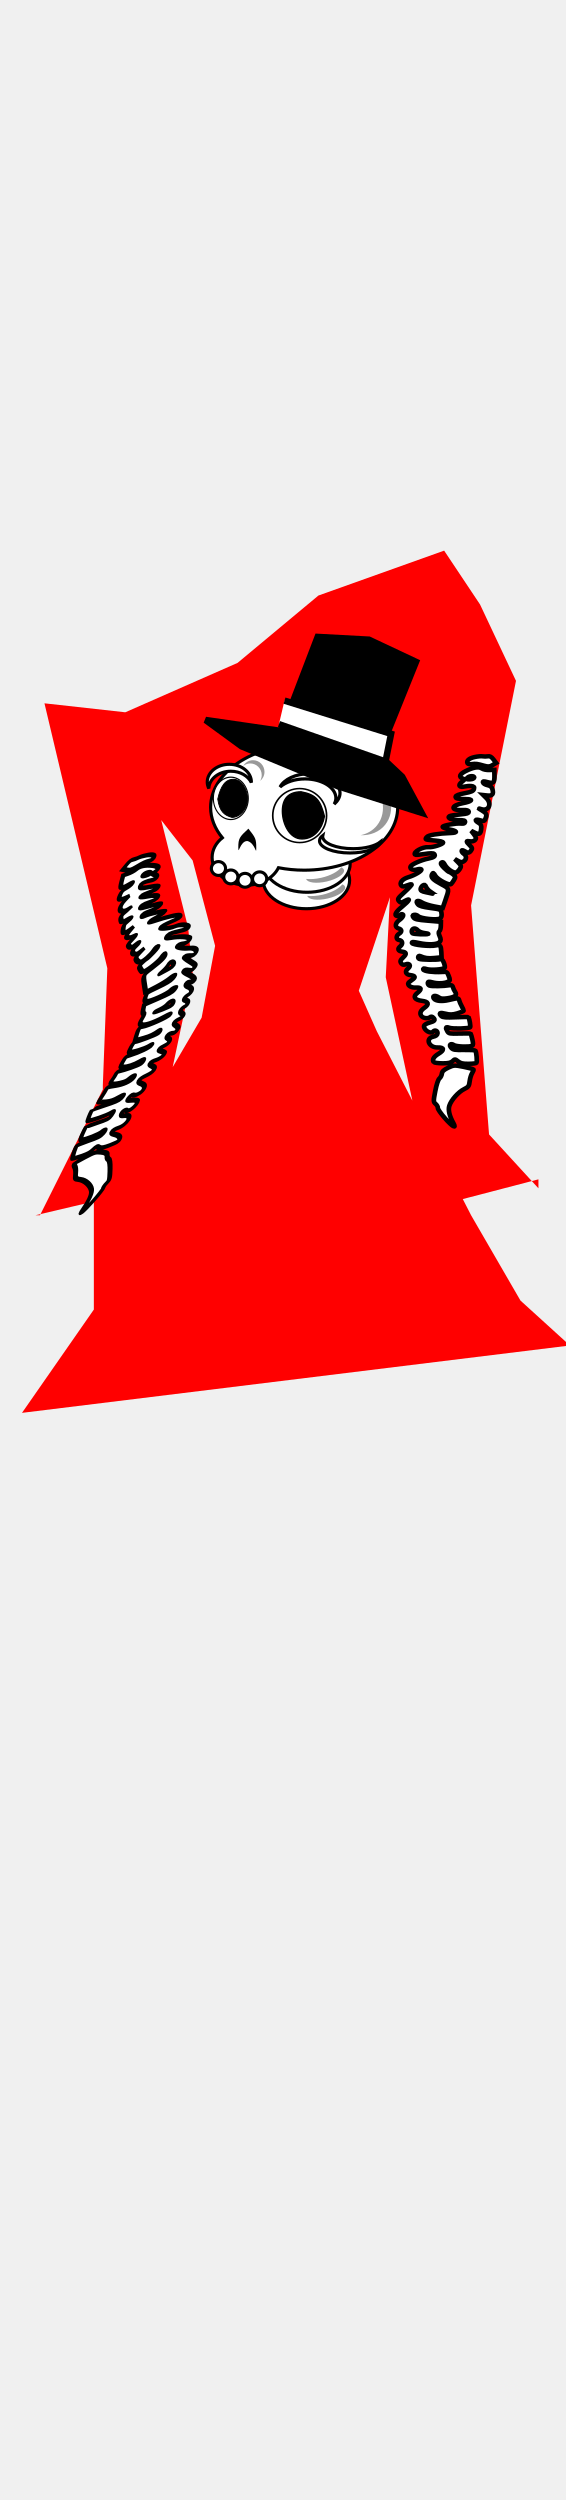
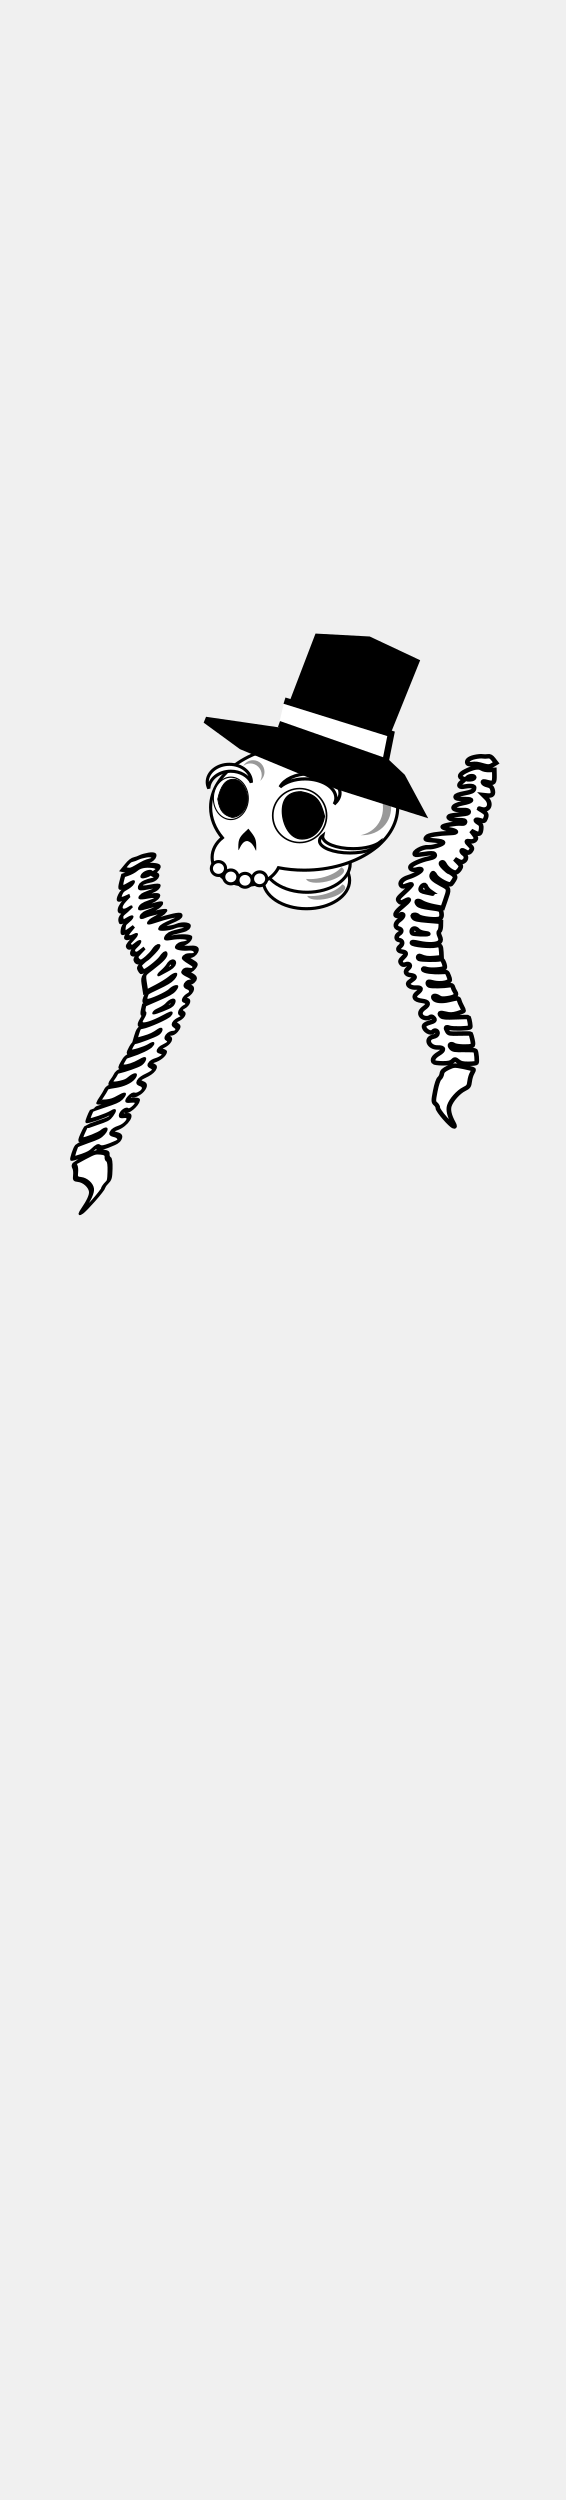
<svg xmlns="http://www.w3.org/2000/svg" class="shirt" width="86" height="380" viewBox="202.715 584.407 86.593 380.048" preserveAspectRatio="xMidYMax">
  <defs id="svgEditorDefs">
    <path id="svgEditorClosePathDefs" fill="red" style="stroke-width: 0px; stroke: none;" class="clothes" />
  </defs>
  <rect id="svgEditorBackground" x="202.715" y="584.431" width="86.593" height="115.809" style="fill: none; stroke: none;" class="clothes" />
  <rect id="rect-1" x="-403.988" y="499.579" width="1300" height="550" style="fill: none; stroke: none;" class="clothes" />
-   <polygon id="e1_polygon" style="stroke-width: 0px; stroke: none;" points="239.073 683.29 251.445 672.98 270.689 666.107 276.187 674.355 281.686 686.039 274.813 720.404 277.562 755.457 285.122 763.705 285.122 762.33 269.314 766.454 261.754 731.401 262.441 718.342 262.441 719.03 257.63 733.463 260.379 739.649 274.813 767.828 282.373 780.887 289.934 787.76 206.082 798.07 217.079 782.261 217.079 765.766 233.575 737.587 235.636 726.59 232.2 713.531 227.389 707.346 231.513 723.841 232.2 730.714 224.64 766.454 219.828 765.079 208.144 767.828 208.832 767.828 218.454 748.584 218.454 747.897 219.141 730.027 209.519 689.476 221.89 690.85" fill="red" class="clothes" />
  <g transform="matrix(0.08017, 0, 0, 0.08017, 234.1933, 695.533)">
    <g id="layer1" transform="translate(-224.86 -215.06)">
      <g id="g2095">
        <g id="g2067">
          <g id="g1385">
            <path id="path2116" style="stroke:#000000;stroke-width:6;fill:#ffffff" d="m389.29 458.79a82.5 54.286 0 1 1 -165 0 82.5 54.286 0 1 1 165 0z" transform="translate(110.36 18.571)" />
            <path id="path2114" style="stroke:#000000;stroke-width:6;fill:#ffffff" d="m389.29 458.79a82.5 54.286 0 1 1 -165 0 82.5 54.286 0 1 1 165 0z" transform="translate(111.43 -12.857)" />
            <path id="path1291" style="fill-rule:evenodd;stroke:#000000;stroke-width:6;fill:#ffffff" d="m412.84 218.06c-98.57 0-178.56 53.76-178.56 120 0 21.09 8.17 40.9 22.41 58.13-12.06 9.58-19.53 22.89-19.53 37.59 0 29.18 29.41 52.88 65.68 52.88 27.66 0 51.31-13.81 61-33.28 15.6 2.99 31.99 4.68 49 4.68 98.58 0 178.6-53.76 178.6-120s-80.02-120-178.6-120z" />
            <path id="path2055" style="stroke:#000000;stroke-width:6;fill:#ffffff" d="m-380 456.65a95.714 104.29 0 1 1 -191.43 0 95.714 104.29 0 1 1 191.43 0z" transform="matrix(.53674 0 0 .49413 659.62 128.15)" />
            <path id="path2059" style="stroke:#000000;stroke-width:2.59;fill:#000000" d="m451.62 355.22c-4.28 23.85-19.28 43.21-43.05 43.21-23.76 0-37.34-29.36-37.34-53.21s12.15-36.78 35.91-36.78c30.2 5.71 36.63 17.21 44.48 46.78z" />
            <g id="g2065">
              <path id="path2057" style="stroke:#000000;stroke-width:6;fill:#ffffff" d="m-380 456.65a95.714 104.29 0 1 1 -191.43 0 95.714 104.29 0 1 1 191.43 0z" transform="matrix(.34837 0 0 -.38773 438.58 497.99)" />
              <path id="path2062" style="stroke:#000000;stroke-width:6;fill:#000000" d="m-369.92 456.65c0 57.56-42.88 112.83-95.71 112.83-52.84 0-85.63-36.04-105.8-112.83 12.61-70.38 42.88-91.47 95.72-104.29 52.83 0 105.79 46.72 105.79 104.29z" transform="matrix(.28336 0 0 -.33439 409.8 475.06)" />
            </g>
            <path id="path2092" style="stroke:#000000;stroke-width:6.17;fill:#ffffff" d="m422.5 273.93c-26.07 0-47.93 10.67-55.64 25.33 10.67-9.31 28.01-15.44 47.74-15.44 32.47 0 58.85 16.43 58.85 36.69 0 3.99-1.31 7.77-3.2 11.36 6.89-6.01 11.06-13.3 11.06-21.25 0-20.25-26.34-36.69-58.81-36.69z" />
            <path id="path2097" style="stroke:#000000;stroke-width:6;fill:#ffffff" d="m269.99 255.94c-23.27 0-42.13 15.21-42.13 33.94 0 4.35 1.11 8.45 2.97 12.28 0.61-18.3 19.16-33 42.03-33 17.86 0 33.02 8.98 39.16 21.62 0.01-0.31 0.12-0.59 0.12-0.9 0-18.73-18.89-33.94-42.15-33.94z" />
            <path id="path2104" style="fill:#000000" d="m321.43 415.22c0 16.95-1.52-9.29-17.14-12.86-14.2 0-17.15 29.1-17.15 12.15 0-16.96 2.24-20 19.29-35.72 13.48 17.14 15 19.48 15 36.43z" />
            <path id="path2109" style="stroke:#000000;stroke-width:6;fill:#ffffff" d="m448.47 391.7c-3.91 3.12-6.34 6.59-6.34 10.31 0 12.82 26.08 23.22 58.22 23.22 30.36 0 55.31-9.29 57.97-21.12-9.56 7.61-29.08 12.9-51.88 12.9-32.13 0-58.22-10.4-58.22-23.22 0-0.7 0.1-1.4 0.25-2.09z" />
            <path id="path2118" style="stroke:#000000;stroke-width:6;fill:#ffffff" d="m262.86 454.86a13.571 13.214 0 1 1 -27.15 0 13.571 13.214 0 1 1 27.15 0z" />
            <path id="path2120" style="stroke:#000000;stroke-width:6;fill:#ffffff" d="m262.86 454.86a13.571 13.214 0 1 1 -27.15 0 13.571 13.214 0 1 1 27.15 0z" transform="translate(23.571 16.071)" />
            <path id="path2122" style="stroke:#000000;stroke-width:6;fill:#ffffff" d="m262.86 454.86a13.571 13.214 0 1 1 -27.15 0 13.571 13.214 0 1 1 27.15 0z" transform="translate(50.714 22.5)" />
            <path id="path2124" style="stroke:#000000;stroke-width:6;fill:#ffffff" d="m262.86 454.86a13.571 13.214 0 1 1 -27.15 0 13.571 13.214 0 1 1 27.15 0z" transform="translate(78.571 19.643)" />
          </g>
          <path id="path1317" style="fill-rule:evenodd;fill:#999999" d="m549.18 279.84c-18.98-15.15-42.1-20.54-61.9-16.43 15.67 0.56 32.12 6.37 46.28 17.67 30.81 24.59 39.06 65.57 18.4 91.46-7.99 10-19.15 16.23-31.59 18.77 18.53 0.72 36-5.96 47.21-20.02 20.66-25.88 12.42-66.86-18.4-91.45z" />
          <path id="path2080" style="fill:#999999" d="m315.31 248.08c-8.03 0-14.97 4.47-18.77 11.06 3.72-2.98 8.33-4.83 13.42-4.83 12.05 0 21.87 9.96 21.87 22.25 0 4.09-1.17 7.89-3.06 11.19 5.06-4.08 8.36-10.34 8.36-17.42 0-12.29-9.77-22.25-21.82-22.25z" />
        </g>
        <path id="path2088" style="fill:#999999" d="m485.74 485.07c-6.15 7.99-20.26 15.78-37.84 19.84-10.67 2.47-20.74 3.07-29.12 2.24 2.09 7.27 19.46 9.52 39.18 4.96 19.98-4.62 34.8-14.46 33.07-21.95-0.5-2.17-2.45-3.83-5.29-5.09z" />
        <path id="path2093" style="fill:#999999" d="m483.63 452.66c-6.16 8-20.26 15.78-37.85 19.84-10.67 2.47-20.74 3.08-29.12 2.24 2.1 7.28 19.46 9.52 39.19 4.96 19.98-4.61 34.79-14.45 33.06-21.94-0.5-2.17-2.44-3.84-5.28-5.1z" />
      </g>
    </g>
  </g>
  <g transform="matrix(0.117558, 0, 0, 0.112712, 206.5291, 681.1713)">
    <g id="g-1" transform="matrix(0.993114, 0.122196, -0.112329, 0.993114, 76.98381, -368.4814)">
      <path id="path3004" d="m 579.336,941.017 c -5.795,-5.415 -10.536,-11.046 -10.536,-12.512 0,-1.466 -1.569,-3.764 -3.486,-5.108 -3.231,-2.263 -3.408,-3.536 -2.411,-17.372 0.665,-9.229 1.996,-15.947 3.486,-17.593 1.326,-1.465 2.411,-4.555 2.411,-6.867 0,-3.083 1.911,-5.46 7.164,-8.915 6.722,-4.42 7.937,-4.647 19.669,-3.668 6.878,0.573 12.88,1.418 13.338,1.876 0.458,0.458 -0.048,2.769 -1.126,5.134 -1.078,2.365 -1.96,7.581 -1.96,11.59 0,6.461 -0.676,7.745 -5.95,11.299 -7.014,4.727 -15.113,16.853 -16.59,24.84 -1.083,5.852 1.565,13.532 7.784,22.578 5.501,8.002 -0.413,5.353 -11.793,-5.281 z m -22.757,-73.647 c -2.794,-2.838 -0.946,-7.393 4.904,-12.086 7.357,-5.902 6.45,-9.712 -1.986,-8.343 -11.404,1.851 -17.978,-10.121 -7.553,-13.755 3.403,-1.186 5.057,-2.894 5.057,-5.222 0,-3.559 -4.045,-4.774 -5.9,-1.773 -2.693,4.357 -12.643,-0.448 -12.643,-6.106 0,-1.372 2.603,-3.582 5.785,-4.911 7.166,-2.994 8.403,-4.844 5.082,-7.6 -1.955,-1.623 -3.055,-1.669 -4.533,-0.191 -2.538,2.538 -8.483,2.5 -11.054,-0.072 -3.172,-3.172 -2.394,-7.155 2.248,-11.516 6.285,-5.905 4.813,-9.218 -4.095,-9.218 -9.709,0 -12.686,-3.975 -7.284,-9.726 5.688,-6.055 4.891,-8.566 -2.291,-7.219 -5.835,1.095 -10.829,-0.909 -10.829,-4.345 0,-0.82 1.871,-3.117 4.157,-5.105 4.998,-4.346 4.135,-6.478 -2.623,-6.478 -6.211,0 -8.071,-3.998 -3.969,-8.531 3.876,-4.282 1.184,-7.893 -3.868,-5.19 -2.352,1.258 -3.85,1.207 -5.238,-0.181 -2.699,-2.699 -2.454,-4.304 1.404,-9.209 3.903,-4.962 3.117,-7.232 -2.506,-7.232 -5.427,0 -6.85,-2.899 -3.332,-6.786 3.519,-3.888 2.17,-8.385 -2.515,-8.385 -4.105,0 -4.668,-5.298 -0.896,-8.429 3.693,-3.065 3.09,-6.429 -1.264,-7.047 -5.418,-0.769 -5.667,-6.568 -0.492,-11.43 4.277,-4.018 5.699,-8.494 2.698,-8.494 -0.872,0 -2.055,0.759 -2.628,1.686 -0.573,0.927 -2.135,1.686 -3.471,1.686 -4.538,0 -2.452,-5.526 5.157,-13.66 8.676,-9.276 10.009,-13.518 2.503,-7.969 -4.603,3.403 -5.331,3.51 -7.71,1.13 -2.379,-2.38 -1.805,-3.616 6.087,-13.098 4.793,-5.759 8.315,-10.87 7.827,-11.358 -0.488,-0.488 -3.208,0.484 -6.045,2.159 -3.777,2.231 -5.658,2.546 -7.027,1.177 -3.301,-3.301 0.187,-9.081 7.469,-12.377 8.413,-3.808 17.461,-11.13 15.802,-12.789 -0.655,-0.655 -3.082,-0.33 -5.393,0.723 -5.047,2.299 -9.657,0.897 -8.959,-2.725 0.579,-3.009 12.959,-10.691 22.078,-13.701 6.938,-2.29 9.124,-4.645 6.628,-7.141 -1.113,-1.113 -5.401,-0.561 -12.743,1.642 -6.086,1.826 -11.458,2.926 -11.939,2.446 -3.207,-3.207 8.665,-12.195 16.203,-12.267 5.246,-0.05 18.205,-6.074 18.205,-8.463 0,-1.27 -3.57,-1.804 -10.536,-1.574 -13.639,0.45 -13.471,0.497 -11.481,-3.22 1.619,-3.025 13.461,-6.648 30.867,-9.444 9.096,-1.461 7.779,-3.973 -2.396,-4.567 -4.795,-0.28 -8.987,-1.328 -9.316,-2.328 -0.646,-1.963 16.964,-7.453 23.908,-7.453 2.731,0 4.24,-0.943 4.24,-2.65 0,-2.202 -1.495,-2.478 -8.85,-1.63 -9.012,1.038 -15.377,-0.963 -12.207,-3.839 0.919,-0.834 6.435,-2.491 12.257,-3.682 5.822,-1.191 10.987,-2.816 11.478,-3.61 1.919,-3.106 -1.234,-4.319 -8.004,-3.081 -15.516,2.837 -15.706,-4.329 -0.247,-9.321 11.238,-3.629 13.509,-7.171 3.888,-6.064 -11.698,1.346 -14.329,1.066 -14.329,-1.522 0,-1.627 3.908,-3.786 10.957,-6.054 8.558,-2.754 11.075,-4.322 11.496,-7.164 0.43,-2.903 -0.315,-3.639 -3.683,-3.639 -2.322,0 -6.291,0.787 -8.82,1.748 -6.754,2.568 -9.107,-0.579 -4.277,-5.721 3.749,-3.99 3.751,-4.023 0.315,-4.922 -5.266,-1.377 -4.151,-5.339 2.873,-10.207 9.336,-6.47 16.243,-8.538 20.646,-6.181 2.107,1.128 6.28,1.486 9.997,0.858 l 6.38,-1.078 0.947,7.059 c 1.401,10.446 0.373,11.876 -7.618,10.598 -5.388,-0.862 -6.63,-0.599 -6.014,1.273 0.427,1.297 3.221,2.599 6.209,2.893 4.047,0.398 5.86,1.655 7.103,4.926 2.383,6.268 0.764,8.859 -5.579,8.928 l -5.532,0.061 4.636,3.796 c 8.342,6.83 4.998,17.439 -4.896,15.533 -4.764,-0.918 -4.761,-0.907 0.553,1.565 6.71,3.123 7.674,4.695 6.282,10.24 -1.003,3.997 -1.679,4.332 -6.794,3.373 -6.651,-1.248 -7.537,1.072 -1.466,3.838 3.314,1.51 4.214,3.167 4.214,7.757 0,7.077 -1.62,8.304 -7.84,5.939 l -4.752,-1.807 4.133,4.399 c 3.305,3.518 3.759,4.975 2.266,7.273 -1.091,1.679 -3.695,2.742 -6.265,2.557 -5.565,-0.402 -5.554,0.955 0.043,5.418 3.909,3.117 4.197,4 2.399,7.358 -1.223,2.285 -3.005,3.426 -4.442,2.843 -1.32,-0.535 -3.537,-1.434 -4.928,-1.997 -3.786,-1.532 -3.049,2.312 0.843,4.395 4.006,2.144 4.398,7.164 0.793,10.156 -2.005,1.664 -3.599,1.705 -7.164,0.185 l -4.586,-1.955 4.954,4.132 c 4.467,3.726 4.758,4.561 2.965,8.498 -1.094,2.401 -3.065,4.779 -4.38,5.284 -3.387,1.3 -12.266,-3.672 -15.573,-8.719 -2.047,-3.124 -3.292,-3.763 -4.652,-2.389 -1.356,1.371 -0.266,3.199 4.043,6.784 3.245,2.699 6.679,4.928 7.632,4.953 0.953,0.025 3.391,1.207 5.418,2.627 3.231,2.263 3.446,3.147 1.741,7.164 -1.07,2.52 -2.492,5.235 -3.16,6.032 -2.118,2.529 -18.049,-3.92 -21.57,-8.731 -2.993,-4.089 -3.42,-4.226 -4.5,-1.438 -1.631,4.211 1.773,7.211 13.726,12.098 11.148,4.557 10.972,4.029 7.229,21.69 l -2.097,9.896 -11.243,-0.804 c -6.184,-0.443 -13.619,-1.99 -16.523,-3.438 -5.993,-2.99 -9.01,-0.827 -4.766,3.416 1.912,1.912 6.42,2.69 16.532,2.855 13.898,0.226 13.904,0.229 15.232,5.196 0.919,3.437 0.626,5.672 -0.952,7.25 -3.091,3.091 -25.049,3.426 -28.651,0.437 -1.464,-1.215 -3.895,-1.736 -5.402,-1.158 -2.307,0.885 -2.387,1.476 -0.507,3.742 1.841,2.218 5.209,2.585 19.154,2.087 l 16.921,-0.604 0.544,5.693 c 0.299,3.131 -0.192,6.429 -1.092,7.329 -1.057,1.057 -0.653,3.355 1.141,6.496 2.123,3.715 2.339,5.559 0.919,7.826 -2.431,3.878 -14.194,5.942 -26.552,4.659 -7.731,-0.802 -9.702,-0.545 -9.104,1.187 0.88,2.546 24.34,2.127 31.41,-0.561 5.196,-1.976 6.498,-0.642 7.893,8.087 l 1.118,7.001 -9.281,2.077 c -8.077,1.808 -12.12,1.719 -18.772,-0.412 -2.443,-0.783 -3.06,3.213 -0.633,4.099 2.61,0.954 22.912,-1.199 26.929,-2.856 2.082,-0.858 3.557,0.225 5.547,4.074 1.491,2.884 2.303,5.903 1.805,6.71 -1.516,2.453 -17.636,5.626 -23.063,4.54 -3.648,-0.73 -4.895,-0.425 -4.387,1.073 0.804,2.373 13.264,2.651 24.213,0.541 6.709,-1.293 7.048,-1.145 9.761,4.293 2.634,5.281 2.629,5.765 -0.079,7.746 -3.999,2.924 -13.168,4.434 -20.098,3.309 -4.409,-0.716 -5.806,-0.347 -5.806,1.533 0,1.361 1.084,2.892 2.41,3.4 2.395,0.919 18.594,-1.342 25.806,-3.602 2.825,-0.885 4.054,-0.393 4.892,1.959 0.616,1.728 2.247,4.455 3.625,6.06 3.449,4.018 0.645,7.047 -9.03,9.756 -6.147,1.721 -8.408,1.723 -11.607,0.012 -4.911,-2.628 -8.779,-0.887 -5.856,2.636 2.541,3.062 10.707,2.92 19.261,-0.335 11.898,-4.527 12.539,-4.586 13.74,-1.271 0.626,1.728 2.531,5.155 4.235,7.616 1.704,2.461 3.097,4.969 3.097,5.573 0,0.604 -3.499,2.647 -7.776,4.538 -5.878,2.6 -9.581,3.169 -15.171,2.33 -7.556,-1.133 -9.419,0.377 -4.995,4.048 1.858,1.542 6.082,1.365 18.679,-0.781 8.954,-1.525 16.422,-2.518 16.598,-2.207 1.682,2.986 4.189,12.292 3.578,13.281 -1.263,2.043 -22.246,5.166 -26.886,4.001 -4.763,-1.196 -5.386,0.478 -1.934,5.199 2.176,2.976 3.188,3.041 16.182,1.052 7.624,-1.167 14.104,-1.879 14.401,-1.582 0.297,0.297 1.653,3.769 3.013,7.717 1.775,5.152 1.944,7.504 0.599,8.335 -3.746,2.315 -20.258,3.661 -23.517,1.916 -4.673,-2.501 -7.103,0.657 -3.214,4.177 2.778,2.514 4.644,2.61 16.913,0.875 7.585,-1.073 14.23,-1.511 14.767,-0.974 1.555,1.555 4.201,14.8 3.261,16.321 -0.469,0.759 -5.077,1.908 -10.24,2.554 -7.429,0.928 -10.3,0.575 -13.766,-1.696 -4.192,-2.747 -4.494,-2.721 -7.071,0.611 -1.958,2.531 -5.452,3.781 -12.807,4.582 -5.563,0.606 -10.683,0.524 -11.379,-0.182 z m -26.69,-172.033 c 0.386,-0.347 -2.025,-0.632 -5.358,-0.632 -3.333,0 -7.272,-1.212 -8.753,-2.692 -1.481,-1.481 -3.811,-2.263 -5.178,-1.739 -2.614,1.003 -3.321,4.719 -1.285,6.755 1.134,1.134 19.072,-0.342 20.573,-1.692 z m -3.61,-57.202 c -2.526,-1.371 -5.424,-4.045 -6.439,-5.941 -1.476,-2.757 -2.329,-3.047 -4.257,-1.448 -1.326,1.101 -2.411,3.382 -2.411,5.069 0,2.385 1.596,3.212 7.164,3.713 3.94,0.355 7.923,0.748 8.85,0.872 0.927,0.125 -0.381,-0.895 -2.908,-2.266 z M 562.762,479.596 c 1.467,-0.563 2.666,-1.701 2.666,-2.529 0,-2.459 -6.159,-1.711 -8.429,1.023 -1.711,2.062 -1.619,2.529 0.499,2.529 1.428,0 3.797,-0.46 5.264,-1.023 z m -8.112,-20.602 c -2.014,-3.258 1.055,-6.901 7.977,-9.47 3.859,-1.432 8.533,-2.477 10.387,-2.322 1.854,0.155 4.939,-0.234 6.856,-0.866 2.523,-0.831 4.616,0.059 7.586,3.226 l 4.101,4.373 -4.188,3.397 c -3.346,2.714 -5.55,3.167 -10.957,2.255 -9.244,-1.56 -11.135,-1.578 -16.278,-0.155 -2.533,0.701 -4.897,0.513 -5.484,-0.438 z" style="fill: rgb(255, 255, 255); stroke: rgb(0, 0, 0); stroke-width: 6.08;" />
    </g>
    <g id="g-2" transform="matrix(-1.089101, 0.524679, -0.112329, 0.993114, 816.9201, -495.7579)">
      <path id="path-1" d="M 569.966 952.208 C 564.171 947.1 559.43 941.789 559.43 940.406 C 559.43 939.023 557.861 936.855 555.944 935.588 C 552.713 933.454 552.536 932.253 553.533 919.202 C 554.198 910.496 555.529 904.159 557.019 902.606 C 558.345 901.224 559.43 898.309 559.43 896.128 C 559.43 893.22 561.341 890.978 566.594 887.719 C 573.316 883.55 574.531 883.336 586.263 884.259 C 593.141 884.8 599.143 885.596 599.601 886.028 C 600.06 886.461 599.554 888.64 598.475 890.871 C 597.398 893.102 596.516 898.022 596.516 901.804 C 596.516 907.898 595.84 909.109 590.565 912.462 C 583.552 916.921 575.452 928.36 573.975 935.893 C 572.892 941.414 575.54 948.657 581.758 957.19 C 587.259 964.738 581.345 962.24 569.966 952.208 Z M 547.209 882.738 C 544.414 880.062 546.262 875.765 552.112 871.338 C 559.47 865.77 558.562 862.177 550.126 863.468 C 538.722 865.214 532.148 853.921 542.573 850.493 C 545.976 849.374 547.63 847.763 547.63 845.567 C 547.63 842.211 543.585 841.064 541.73 843.895 C 539.037 848.005 529.087 843.472 529.087 838.134 C 529.087 836.84 531.69 834.756 534.872 833.502 C 542.038 830.677 543.275 828.933 539.954 826.333 C 537.999 824.802 536.899 824.758 535.421 826.153 C 532.883 828.547 526.938 828.511 524.367 826.085 C 521.195 823.093 521.973 819.336 526.615 815.222 C 532.901 809.652 531.429 806.526 522.52 806.526 C 512.811 806.526 509.834 802.777 515.236 797.352 C 520.924 791.641 520.127 789.272 512.945 790.543 C 507.11 791.576 502.116 789.686 502.116 786.445 C 502.116 785.671 503.986 783.505 506.273 781.629 C 511.271 777.53 510.408 775.519 503.649 775.519 C 497.438 775.519 495.578 771.748 499.68 767.472 C 503.556 763.432 500.864 760.026 495.812 762.576 C 493.461 763.764 491.962 763.715 490.574 762.406 C 487.875 759.86 488.12 758.346 491.978 753.719 C 495.882 749.038 495.095 746.897 489.473 746.897 C 484.046 746.897 482.623 744.163 486.141 740.496 C 489.659 736.828 488.31 732.586 483.626 732.586 C 479.521 732.586 478.958 727.589 482.73 724.635 C 486.423 721.744 485.82 718.571 481.466 717.988 C 476.048 717.262 475.799 711.793 480.974 707.206 C 485.251 703.416 486.673 699.194 483.672 699.194 C 482.8 699.194 481.617 699.909 481.044 700.784 C 480.471 701.658 478.909 702.374 477.573 702.374 C 473.035 702.374 475.121 697.161 482.73 689.488 C 491.406 680.739 492.739 676.737 485.233 681.972 C 480.63 685.182 479.903 685.282 477.523 683.038 C 475.144 680.793 475.718 679.627 483.61 670.682 C 488.402 665.25 491.924 660.428 491.436 659.968 C 490.948 659.508 488.228 660.424 485.392 662.005 C 481.615 664.109 479.734 664.406 478.365 663.115 C 475.064 660.001 478.552 654.549 485.833 651.44 C 494.247 647.848 503.294 640.941 501.636 639.376 C 500.98 638.758 498.554 639.065 496.243 640.058 C 491.196 642.227 486.586 640.905 487.283 637.488 C 487.863 634.649 500.242 627.403 509.362 624.564 C 516.299 622.404 518.486 620.182 515.99 617.828 C 514.876 616.778 510.589 617.299 503.247 619.377 C 497.161 621.099 491.788 622.137 491.308 621.684 C 488.101 618.659 499.973 610.18 507.511 610.112 C 512.757 610.065 525.716 604.383 525.716 602.13 C 525.716 600.931 522.146 600.428 515.18 600.645 C 501.541 601.069 501.709 601.113 503.699 597.608 C 505.317 594.755 517.16 591.337 534.566 588.699 C 543.662 587.321 542.344 584.952 532.17 584.391 C 527.375 584.127 523.183 583.138 522.854 582.195 C 522.208 580.343 539.818 575.165 546.762 575.165 C 549.493 575.165 551.001 574.275 551.001 572.665 C 551.001 570.588 549.507 570.328 542.151 571.127 C 533.14 572.107 526.775 570.219 529.944 567.506 C 530.863 566.719 536.379 565.156 542.201 564.032 C 548.023 562.909 553.188 561.376 553.679 560.627 C 555.598 557.697 552.445 556.552 545.674 557.72 C 530.159 560.396 529.969 553.637 545.428 548.928 C 556.666 545.505 558.936 542.164 549.316 543.208 C 537.618 544.477 534.987 544.213 534.987 541.772 C 534.987 540.238 538.895 538.201 545.944 536.062 C 554.503 533.464 557.019 531.985 557.44 529.304 C 557.87 526.566 557.125 525.871 553.757 525.871 C 551.435 525.871 547.466 526.613 544.937 527.52 C 538.183 529.943 535.83 526.974 540.66 522.124 C 544.409 518.36 544.411 518.329 540.975 517.481 C 535.708 516.182 536.824 512.445 543.848 507.854 C 553.183 501.751 560.091 499.8 564.494 502.023 C 566.601 503.087 570.774 503.424 574.491 502.832 L 580.871 501.815 L 581.818 508.474 C 583.219 518.327 582.191 519.676 574.2 518.471 C 568.812 517.658 567.57 517.906 568.186 519.671 C 568.612 520.895 571.406 522.123 574.395 522.4 C 578.441 522.776 580.254 523.962 581.498 527.047 C 583.881 532.96 582.262 535.403 575.919 535.469 L 570.387 535.526 L 575.023 539.107 C 583.365 545.55 580.021 555.557 570.127 553.758 C 565.363 552.892 565.366 552.902 570.679 555.235 C 577.39 558.18 578.354 559.663 576.962 564.894 C 575.959 568.664 575.283 568.98 570.168 568.075 C 563.517 566.898 562.631 569.086 568.701 571.695 C 572.015 573.119 572.916 574.682 572.916 579.012 C 572.916 585.687 571.296 586.845 565.075 584.614 L 560.323 582.91 L 564.456 587.059 C 567.761 590.378 568.215 591.752 566.722 593.92 C 565.632 595.504 563.027 596.507 560.457 596.332 C 554.892 595.953 554.903 597.232 560.5 601.443 C 564.409 604.383 564.697 605.216 562.9 608.384 C 561.677 610.54 559.894 611.616 558.458 611.066 C 557.138 610.56 554.921 609.713 553.53 609.182 C 549.744 607.737 550.481 611.363 554.373 613.327 C 558.379 615.35 558.771 620.085 555.166 622.907 C 553.161 624.476 551.566 624.515 548.001 623.081 L 543.416 621.237 L 548.37 625.134 C 552.837 628.649 553.128 629.436 551.334 633.15 C 550.24 635.415 548.269 637.658 546.954 638.134 C 543.567 639.36 534.688 634.67 531.381 629.909 C 529.334 626.962 528.089 626.359 526.729 627.655 C 525.373 628.948 526.463 630.673 530.773 634.055 C 534.018 636.601 537.452 638.703 538.405 638.727 C 539.358 638.75 541.796 639.865 543.823 641.205 C 547.054 643.34 547.269 644.173 545.564 647.963 C 544.494 650.34 543.072 652.901 542.404 653.653 C 540.286 656.039 524.355 649.956 520.834 645.417 C 517.841 641.559 517.414 641.43 516.334 644.06 C 514.703 648.032 518.107 650.862 530.06 655.472 C 541.208 659.771 541.031 659.273 537.289 675.932 L 535.192 685.267 L 523.949 684.508 C 517.765 684.091 510.33 682.631 507.426 681.265 C 501.433 678.445 498.416 680.484 502.66 684.487 C 504.571 686.29 509.08 687.025 519.191 687.18 C 533.089 687.394 533.095 687.395 534.423 692.081 C 535.343 695.323 535.049 697.432 533.472 698.92 C 530.38 701.835 508.422 702.151 504.821 699.332 C 503.356 698.185 500.926 697.694 499.419 698.24 C 497.111 699.075 497.031 699.632 498.912 701.77 C 500.753 703.862 504.121 704.208 518.066 703.739 L 534.987 703.169 L 535.531 708.539 C 535.831 711.493 535.339 714.603 534.44 715.452 C 533.383 716.449 533.786 718.617 535.581 721.58 C 537.704 725.084 537.92 726.824 536.5 728.962 C 534.069 732.619 522.306 734.567 509.948 733.357 C 502.216 732.6 500.245 732.842 500.844 734.476 C 501.724 736.878 525.184 736.483 532.255 733.947 C 537.451 732.083 538.753 733.342 540.147 741.575 L 541.266 748.179 L 531.985 750.138 C 523.908 751.843 519.865 751.76 513.213 749.749 C 510.77 749.011 510.153 752.78 512.58 753.616 C 515.191 754.516 535.492 752.485 539.509 750.923 C 541.591 750.113 543.066 751.135 545.056 754.766 C 546.548 757.486 547.36 760.334 546.861 761.095 C 545.345 763.408 529.225 766.402 523.798 765.378 C 520.149 764.69 518.903 764.977 519.41 766.39 C 520.214 768.629 532.674 768.891 543.623 766.9 C 550.333 765.68 550.671 765.821 553.384 770.95 C 556.018 775.931 556.013 776.388 553.305 778.256 C 549.306 781.015 540.137 782.439 533.207 781.378 C 528.798 780.703 527.401 781.051 527.401 782.825 C 527.401 784.109 528.486 785.552 529.811 786.032 C 532.206 786.899 548.404 784.766 555.617 782.634 C 558.442 781.799 559.67 782.263 560.509 784.482 C 561.124 786.112 562.755 788.684 564.133 790.198 C 567.582 793.988 564.778 796.845 555.103 799.401 C 548.956 801.024 546.695 801.026 543.496 799.412 C 538.585 796.933 534.716 798.575 537.64 801.898 C 540.181 804.786 548.347 804.653 556.901 801.582 C 568.799 797.312 569.44 797.256 570.641 800.384 C 571.267 802.013 573.172 805.246 574.876 807.568 C 576.579 809.889 577.973 812.255 577.973 812.825 C 577.973 813.395 574.474 815.321 570.197 817.106 C 564.32 819.558 560.616 820.095 555.026 819.304 C 547.47 818.235 545.607 819.66 550.03 823.123 C 551.888 824.577 556.113 824.411 568.71 822.386 C 577.663 820.948 585.132 820.011 585.307 820.304 C 586.989 823.121 589.496 831.899 588.885 832.832 C 587.622 834.759 566.639 837.705 561.999 836.607 C 557.236 835.479 556.613 837.058 560.065 841.511 C 562.241 844.318 563.253 844.38 576.248 842.503 C 583.871 841.402 590.352 840.731 590.649 841.011 C 590.946 841.291 592.301 844.566 593.661 848.29 C 595.436 853.149 595.605 855.369 594.26 856.153 C 590.514 858.336 574.003 859.606 570.744 857.96 C 566.071 855.601 563.64 858.58 567.53 861.9 C 570.307 864.271 572.174 864.363 584.443 862.726 C 592.028 861.714 598.673 861.301 599.21 861.807 C 600.765 863.274 603.411 875.768 602.471 877.203 C 602.001 877.92 597.393 879.003 592.231 879.612 C 584.801 880.487 581.931 880.154 578.465 878.012 C 574.273 875.421 573.971 875.445 571.394 878.588 C 569.436 880.976 565.941 882.155 558.587 882.91 C 553.024 883.482 547.904 883.405 547.208 882.739 Z M 520.518 720.462 C 520.904 720.134 518.493 719.866 515.16 719.866 C 511.827 719.866 507.888 718.723 506.407 717.326 C 504.926 715.929 502.596 715.191 501.23 715.686 C 498.616 716.632 497.909 720.138 499.945 722.058 C 501.079 723.128 519.016 721.736 520.518 720.462 Z M 516.908 666.503 C 514.382 665.21 511.484 662.688 510.469 660.899 C 508.994 658.298 508.14 658.024 506.212 659.533 C 504.886 660.571 503.801 662.723 503.801 664.315 C 503.801 666.564 505.398 667.345 510.966 667.818 C 514.906 668.152 518.889 668.523 519.816 668.641 C 520.743 668.758 519.434 667.797 516.908 666.503 Z M 553.392 516.956 C 554.859 516.425 556.059 515.352 556.059 514.571 C 556.059 512.251 549.899 512.957 547.63 515.536 C 545.919 517.481 546.011 517.921 548.129 517.921 C 549.557 517.921 551.926 517.487 553.392 516.956 Z M 545.28 497.522 C 543.266 494.449 546.334 491.013 553.257 488.589 C 557.116 487.238 561.79 486.252 563.644 486.398 C 565.499 486.544 568.584 486.177 570.5 485.582 C 573.023 484.798 575.116 485.637 578.086 488.624 L 582.187 492.749 L 577.999 495.954 C 574.653 498.514 572.449 498.942 567.042 498.081 C 557.798 496.609 555.907 496.592 550.764 497.935 C 548.231 498.596 545.867 498.418 545.28 497.522 Z" style="fill: rgb(255, 255, 255); stroke: rgb(0, 0, 0); stroke-width: 5.986;" />
    </g>
  </g>
  <g transform="matrix(0.033913, 0, 0, 0.033913, 307.9908, 749.8365)" />
  <g>
    <polygon style="stroke: rgb(0, 0, 0);" points="239.686 696.056 254.516 702.2 267.227 706.225 264.261 700.717 260.66 697.327 266.38 683.133 259.177 679.743 251.338 679.319 245.83 693.726 234.178 692.031" />
    <polyline style="stroke: rgb(0, 0, 0); fill: rgb(255, 255, 255);" points="245.406 692.666 261.719 698.386 262.567 694.149 246.254 689.065" />
  </g>
</svg>
